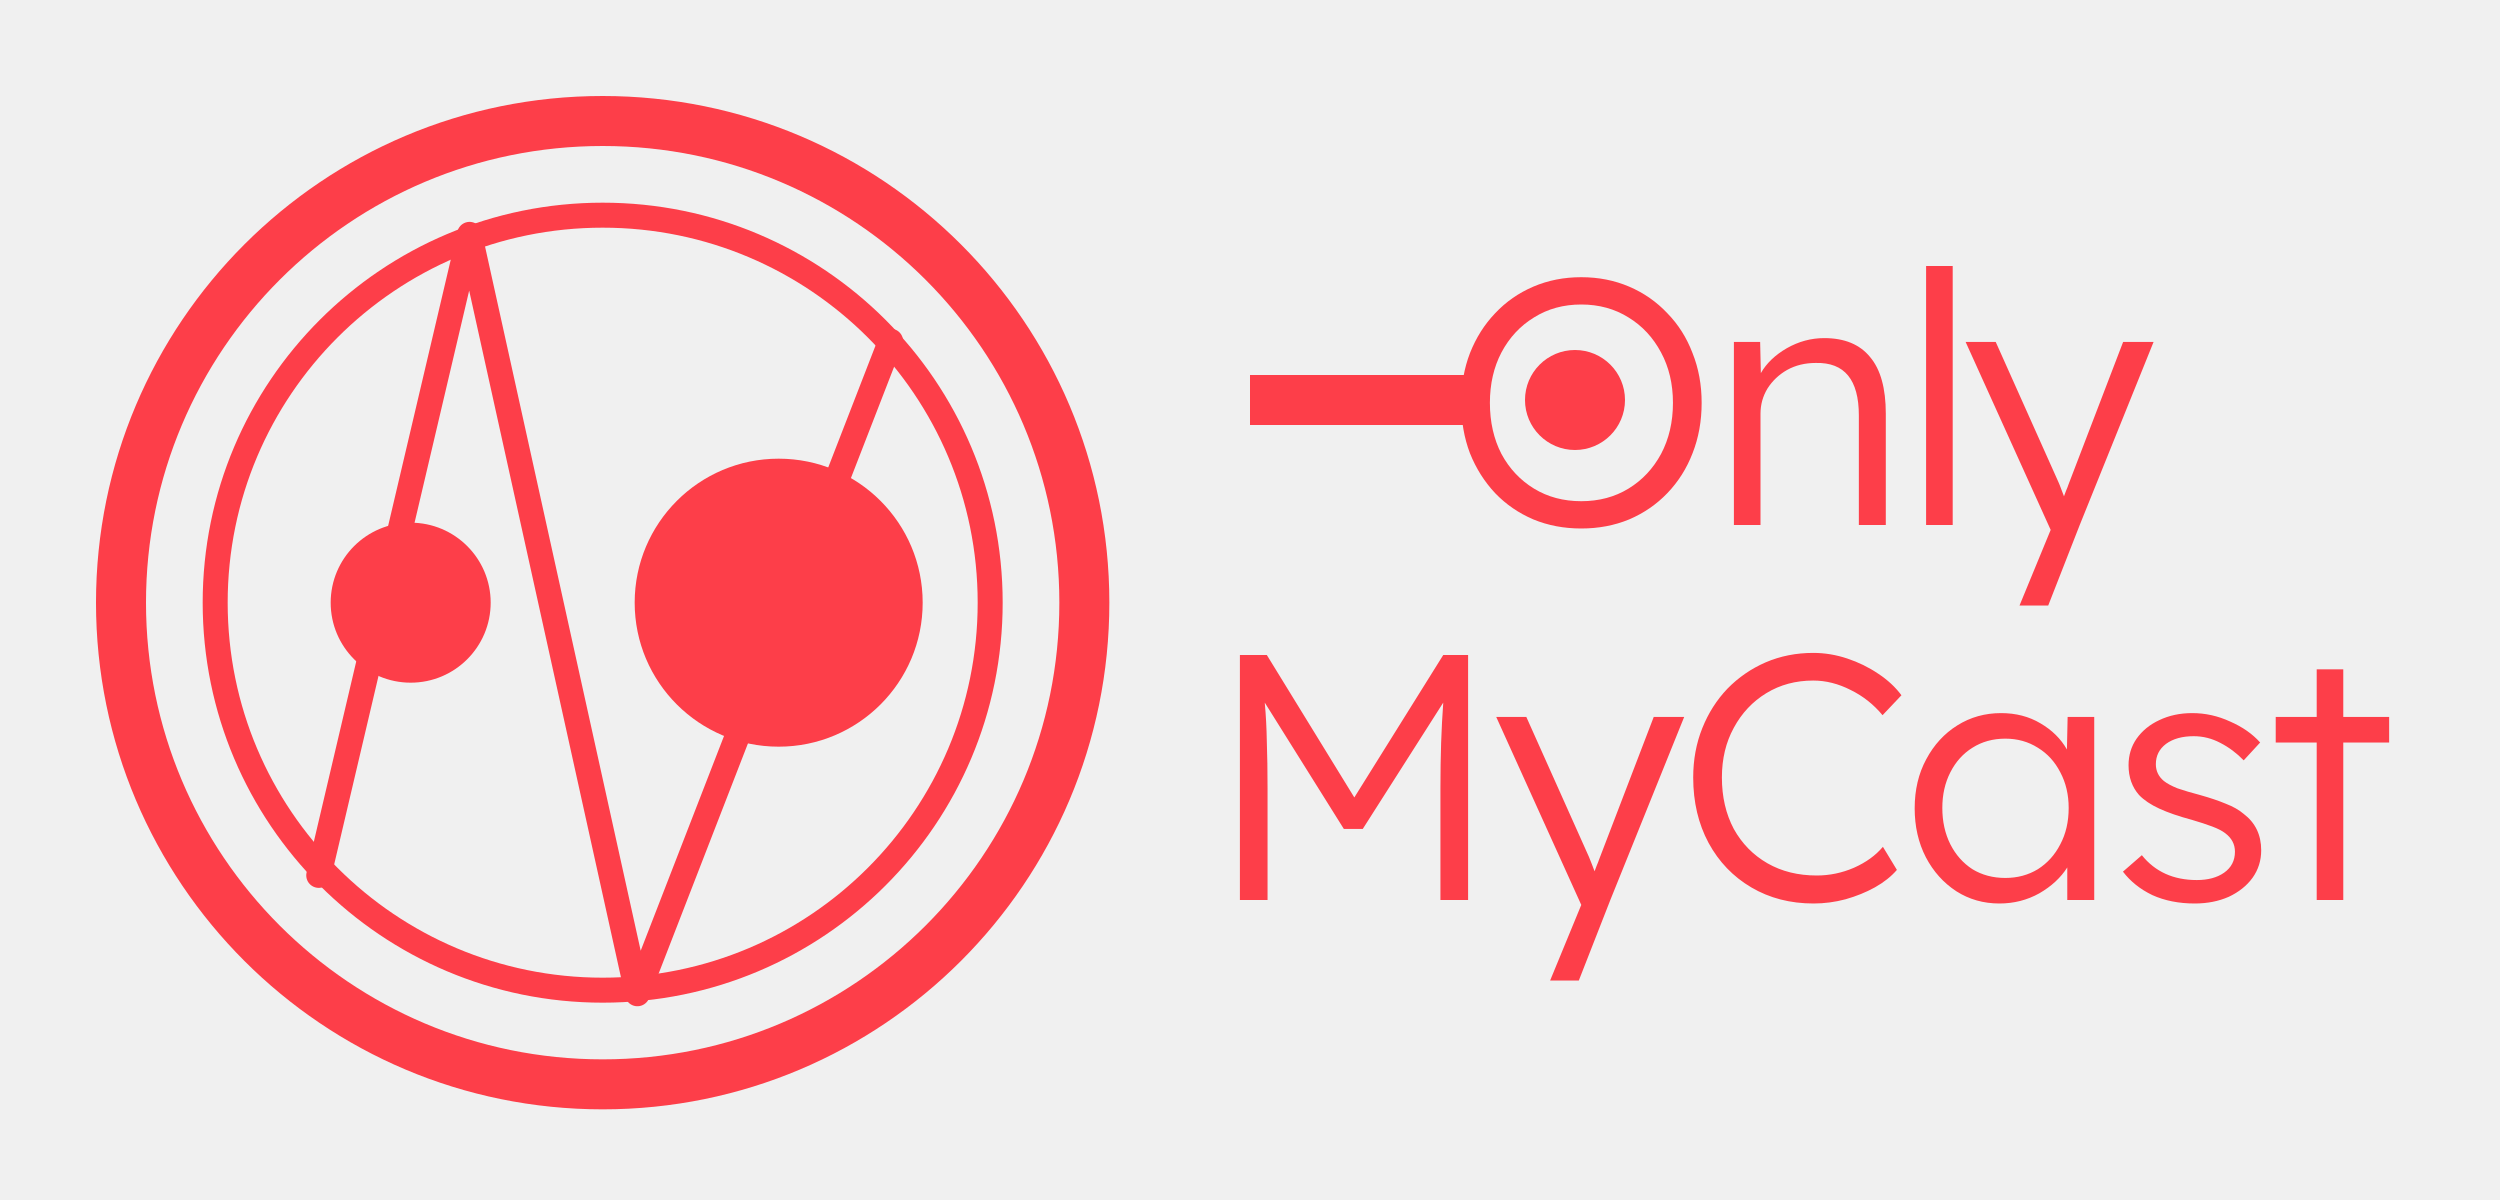
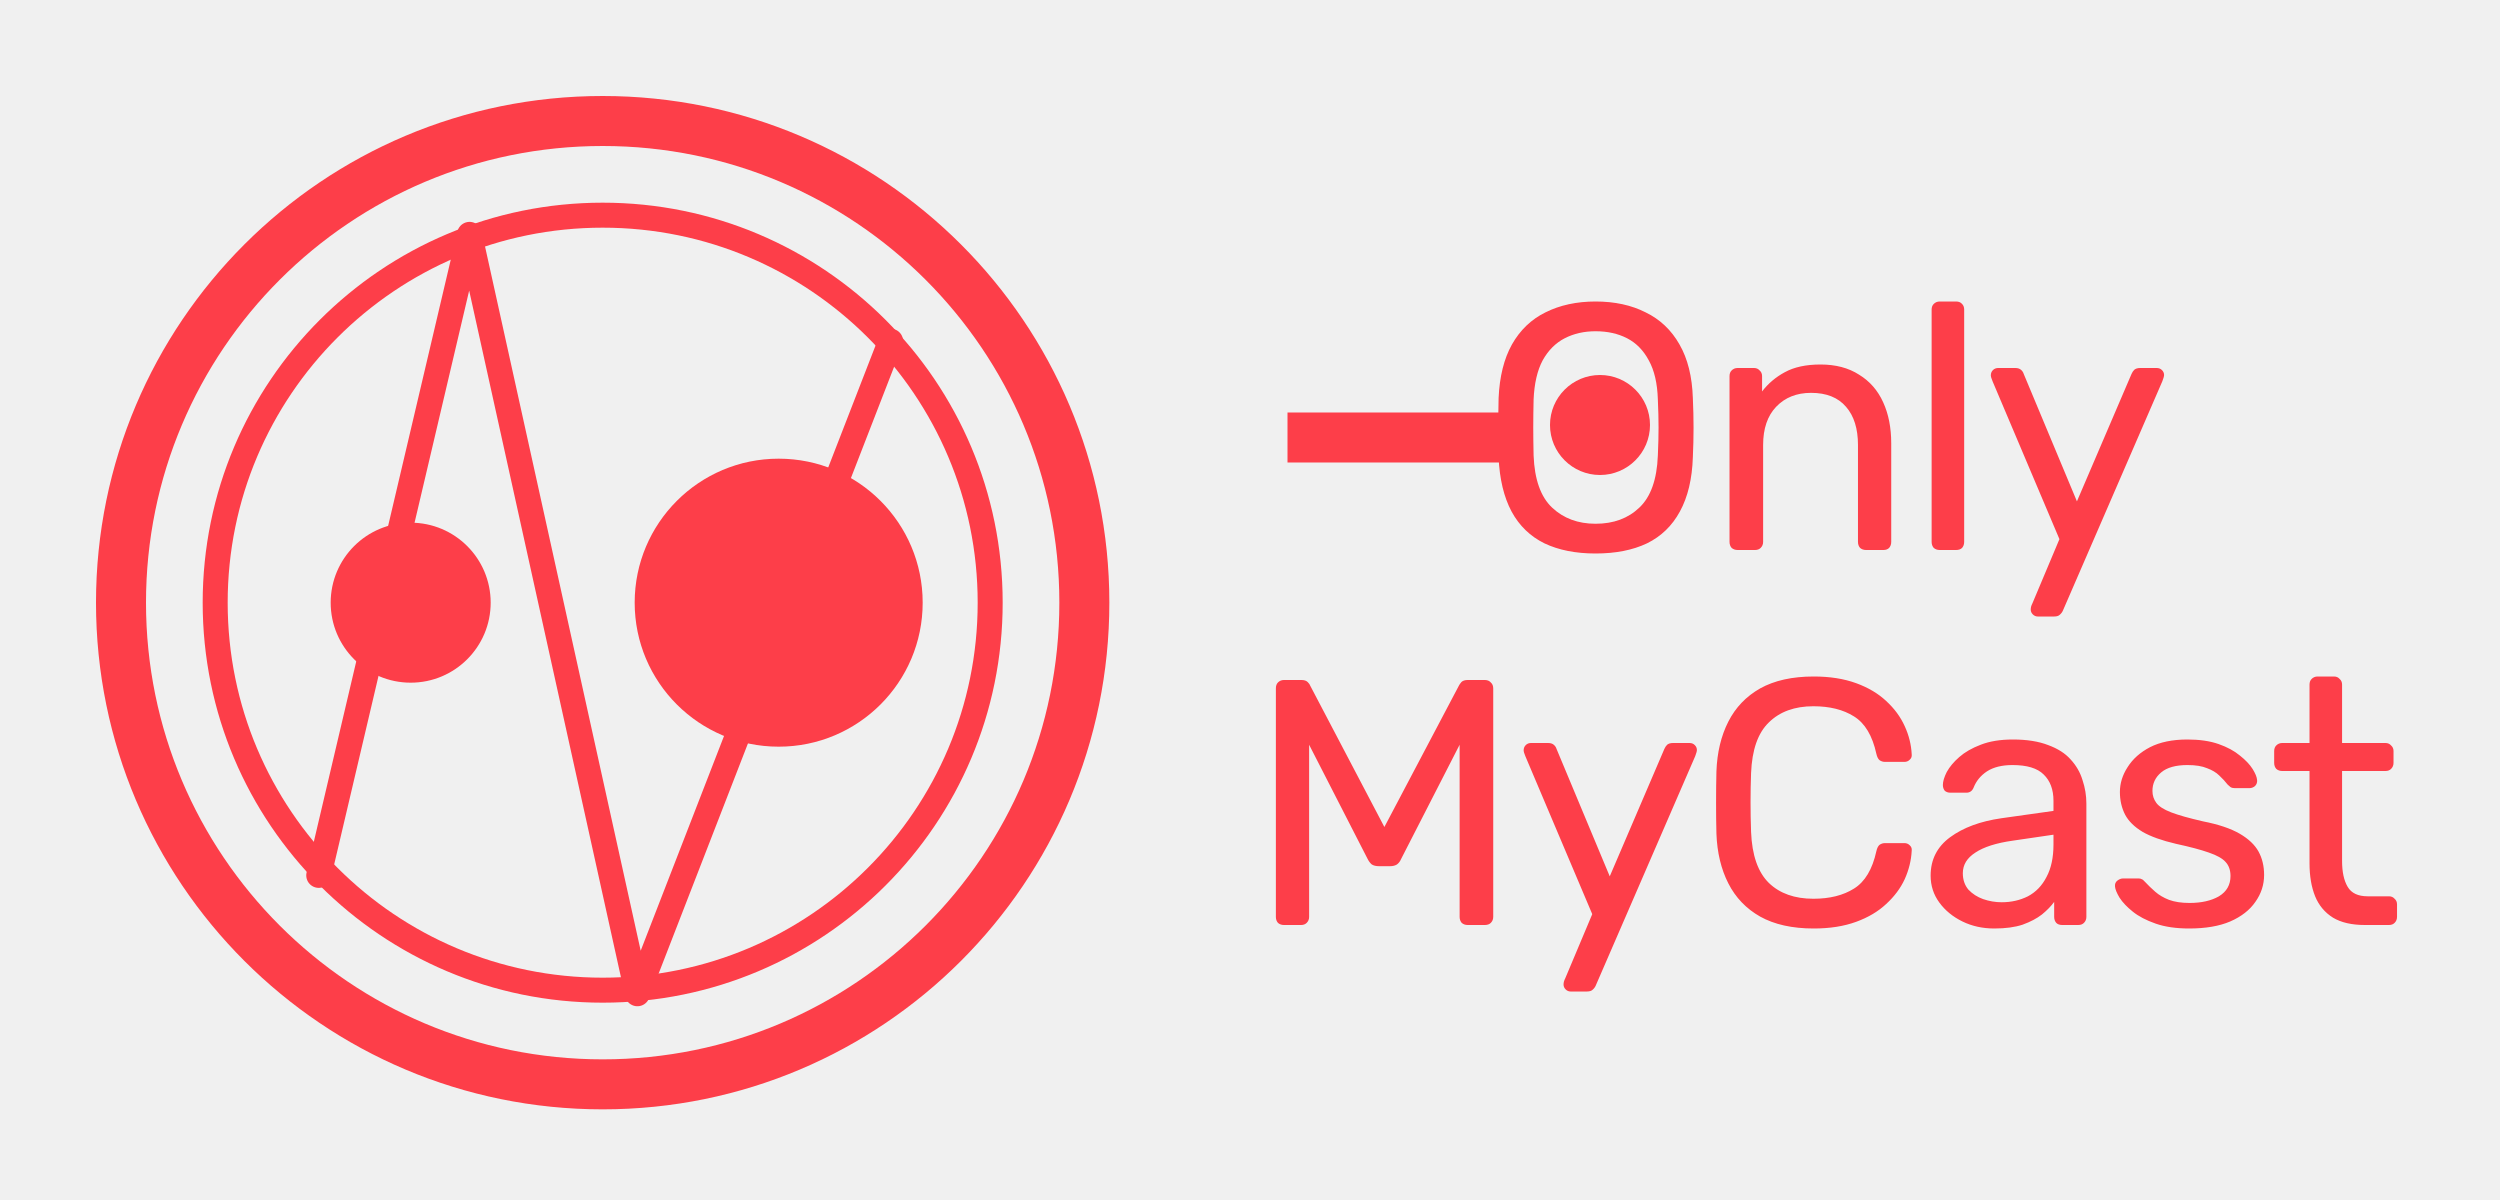
<svg xmlns="http://www.w3.org/2000/svg" width="100" height="48" viewBox="0 0 100 48" fill="none">
-   <g clip-path="url(#clip0)">
-     <circle cx="24.107" cy="24.107" r="19.267" stroke="#FD3E49" stroke-width="2" />
-     <circle cx="24.107" cy="24.107" r="15.5" stroke="#FD3E49" />
-     <path d="M12.75 35.015L18.782 9.375L25.496 39.75L35.625 13.648" stroke="#FD3E49" stroke-linecap="round" stroke-linejoin="round" />
-     <path d="M36.907 24.107C36.907 27.288 34.328 29.867 31.147 29.867C27.966 29.867 25.387 27.288 25.387 24.107C25.387 20.925 27.966 18.347 31.147 18.347C34.328 18.347 36.907 20.925 36.907 24.107Z" fill="#FD3E49" />
-     <circle cx="16.427" cy="24.107" r="3.2" fill="#FD3E49" />
-     <path d="M63.25 21.14C62.559 21.14 61.92 21.019 61.332 20.776C60.744 20.524 60.235 20.174 59.806 19.726C59.377 19.269 59.041 18.737 58.798 18.13C58.565 17.514 58.448 16.842 58.448 16.114C58.448 15.395 58.565 14.733 58.798 14.126C59.041 13.51 59.377 12.978 59.806 12.53C60.235 12.073 60.744 11.718 61.332 11.466C61.92 11.214 62.559 11.088 63.25 11.088C63.941 11.088 64.58 11.214 65.168 11.466C65.756 11.718 66.264 12.073 66.694 12.53C67.132 12.978 67.469 13.51 67.702 14.126C67.945 14.733 68.066 15.395 68.066 16.114C68.066 16.842 67.945 17.514 67.702 18.13C67.469 18.737 67.132 19.269 66.694 19.726C66.264 20.174 65.756 20.524 65.168 20.776C64.58 21.019 63.941 21.14 63.25 21.14ZM63.25 20.048C63.959 20.048 64.589 19.88 65.14 19.544C65.691 19.208 66.124 18.746 66.442 18.158C66.759 17.561 66.918 16.879 66.918 16.114C66.918 15.358 66.759 14.686 66.442 14.098C66.124 13.501 65.691 13.034 65.14 12.698C64.589 12.353 63.959 12.18 63.25 12.18C62.541 12.18 61.91 12.353 61.36 12.698C60.809 13.034 60.375 13.501 60.058 14.098C59.75 14.686 59.596 15.358 59.596 16.114C59.596 16.879 59.75 17.561 60.058 18.158C60.375 18.746 60.809 19.208 61.36 19.544C61.91 19.88 62.541 20.048 63.25 20.048ZM69.356 21V13.678H70.406L70.434 14.924C70.658 14.532 71.003 14.201 71.47 13.93C71.946 13.659 72.445 13.524 72.968 13.524C73.78 13.524 74.391 13.776 74.802 14.28C75.222 14.775 75.432 15.531 75.432 16.548V21H74.354V16.618C74.354 15.19 73.78 14.49 72.632 14.518C72.203 14.518 71.82 14.611 71.484 14.798C71.157 14.985 70.896 15.232 70.7 15.54C70.513 15.848 70.42 16.184 70.42 16.548V21H69.356ZM77.044 21V10.64H78.108V21H77.044ZM80.781 24.22L82.027 21.196L78.625 13.678H79.829L82.335 19.278C82.373 19.362 82.41 19.455 82.447 19.558C82.485 19.651 82.522 19.749 82.559 19.852C82.587 19.777 82.615 19.703 82.643 19.628C82.681 19.544 82.713 19.46 82.741 19.376L84.925 13.678H86.143L83.189 21L81.929 24.22H80.781ZM49.596 36V26.2H50.673L54.173 31.898L57.73 26.2H58.724V36H57.617V31.534C57.617 30.871 57.627 30.265 57.645 29.714C57.664 29.163 57.692 28.627 57.73 28.104L54.51 33.158H53.754L50.59 28.104C50.636 28.599 50.664 29.121 50.673 29.672C50.692 30.213 50.702 30.834 50.702 31.534V36H49.596ZM62.005 39.22L63.251 36.196L59.849 28.678H61.053L63.559 34.278C63.596 34.362 63.634 34.455 63.671 34.558C63.708 34.651 63.746 34.749 63.783 34.852C63.811 34.777 63.839 34.703 63.867 34.628C63.904 34.544 63.937 34.46 63.965 34.376L66.149 28.678H67.367L64.413 36L63.153 39.22H62.005ZM72.544 36.14C71.611 36.14 70.78 35.925 70.052 35.496C69.324 35.067 68.755 34.474 68.344 33.718C67.933 32.953 67.728 32.08 67.728 31.1C67.728 30.391 67.849 29.733 68.092 29.126C68.335 28.519 68.671 27.992 69.1 27.544C69.539 27.096 70.047 26.746 70.626 26.494C71.214 26.242 71.849 26.116 72.53 26.116C72.987 26.116 73.44 26.191 73.888 26.34C74.336 26.489 74.747 26.69 75.12 26.942C75.503 27.194 75.815 27.483 76.058 27.81L75.302 28.608C74.947 28.179 74.523 27.843 74.028 27.6C73.533 27.348 73.034 27.222 72.53 27.222C71.83 27.222 71.205 27.39 70.654 27.726C70.103 28.062 69.669 28.524 69.352 29.112C69.035 29.691 68.876 30.353 68.876 31.1C68.876 31.875 69.035 32.561 69.352 33.158C69.679 33.746 70.127 34.203 70.696 34.53C71.265 34.857 71.923 35.02 72.67 35.02C73.183 35.02 73.678 34.917 74.154 34.712C74.639 34.497 75.027 34.217 75.316 33.872L75.876 34.796C75.652 35.057 75.358 35.291 74.994 35.496C74.639 35.692 74.247 35.851 73.818 35.972C73.398 36.084 72.973 36.14 72.544 36.14ZM79.975 36.14C79.34 36.14 78.766 35.977 78.253 35.65C77.739 35.314 77.333 34.861 77.035 34.292C76.736 33.713 76.587 33.06 76.587 32.332C76.587 31.595 76.741 30.941 77.049 30.372C77.357 29.793 77.772 29.341 78.295 29.014C78.817 28.687 79.401 28.524 80.045 28.524C80.633 28.524 81.155 28.659 81.613 28.93C82.079 29.201 82.434 29.551 82.677 29.98L82.705 28.678H83.769V36H82.691V34.698C82.429 35.109 82.056 35.454 81.571 35.734C81.085 36.005 80.553 36.14 79.975 36.14ZM80.213 35.118C80.698 35.118 81.132 35.001 81.515 34.768C81.897 34.525 82.196 34.194 82.411 33.774C82.635 33.354 82.747 32.869 82.747 32.318C82.747 31.786 82.635 31.31 82.411 30.89C82.196 30.47 81.897 30.143 81.515 29.91C81.132 29.667 80.698 29.546 80.213 29.546C79.718 29.546 79.279 29.667 78.897 29.91C78.523 30.143 78.229 30.47 78.015 30.89C77.8 31.31 77.693 31.786 77.693 32.318C77.693 32.859 77.8 33.345 78.015 33.774C78.229 34.194 78.523 34.525 78.897 34.768C79.279 35.001 79.718 35.118 80.213 35.118ZM87.788 36.14C87.154 36.14 86.589 36.028 86.094 35.804C85.609 35.571 85.217 35.258 84.918 34.866L85.674 34.208C86.206 34.871 86.939 35.202 87.872 35.202C88.32 35.202 88.684 35.104 88.964 34.908C89.254 34.703 89.398 34.423 89.398 34.068C89.398 33.769 89.268 33.522 89.006 33.326C88.885 33.233 88.712 33.144 88.488 33.06C88.264 32.976 87.994 32.887 87.676 32.794C87.154 32.654 86.72 32.505 86.374 32.346C86.029 32.187 85.758 32.005 85.562 31.8C85.282 31.483 85.142 31.086 85.142 30.61C85.142 30.209 85.25 29.854 85.464 29.546C85.688 29.229 85.992 28.981 86.374 28.804C86.766 28.617 87.205 28.524 87.69 28.524C88.213 28.524 88.717 28.636 89.202 28.86C89.697 29.075 90.098 29.355 90.406 29.7L89.748 30.414C89.468 30.125 89.156 29.891 88.81 29.714C88.474 29.537 88.12 29.448 87.746 29.448C87.289 29.448 86.92 29.551 86.64 29.756C86.37 29.961 86.234 30.232 86.234 30.568C86.234 30.839 86.342 31.063 86.556 31.24C86.687 31.343 86.869 31.441 87.102 31.534C87.345 31.618 87.644 31.707 87.998 31.8C88.4 31.912 88.745 32.029 89.034 32.15C89.324 32.262 89.562 32.397 89.748 32.556C90.215 32.911 90.448 33.396 90.448 34.012C90.448 34.423 90.332 34.791 90.098 35.118C89.865 35.435 89.548 35.687 89.146 35.874C88.745 36.051 88.292 36.14 87.788 36.14ZM92.668 36V29.7H91.029V28.678H92.668V26.774H93.731V28.678H95.566V29.7H93.731V36H92.668Z" fill="#FD3E49" />
-     <path d="M59 16H50" stroke="#FD3E49" stroke-width="2" />
-     <circle cx="63" cy="16" r="2" fill="#FD3E49" />
+   <g clip-path="url(#clip0_328_2)">
+     <g clip-path="url(#clip1_328_2)">
+       <circle cx="24.107" cy="24.107" r="19.267" stroke="#FD3E49" stroke-width="2" />
+       <circle cx="24.107" cy="24.107" r="15.5" stroke="#FD3E49" />
+       <path d="M12.75 35.015L18.782 9.375L25.496 39.75L35.625 13.648" stroke="#FD3E49" stroke-linecap="round" stroke-linejoin="round" />
+       <path d="M36.907 24.107C36.907 27.288 34.328 29.867 31.147 29.867C27.966 29.867 25.387 27.288 25.387 24.107C25.387 20.925 27.966 18.347 31.147 18.347C34.328 18.347 36.907 20.925 36.907 24.107Z" fill="#FD3E49" />
+       <circle cx="16.427" cy="24.107" r="3.2" fill="#FD3E49" />
+     </g>
+     <path d="M63.822 22.14C63.029 22.14 62.347 22.005 61.778 21.734C61.209 21.454 60.77 21.029 60.462 20.46C60.154 19.881 59.981 19.158 59.944 18.29C59.935 17.879 59.93 17.487 59.93 17.114C59.93 16.731 59.935 16.335 59.944 15.924C59.981 15.065 60.159 14.351 60.476 13.782C60.803 13.203 61.251 12.774 61.82 12.494C62.399 12.205 63.066 12.06 63.822 12.06C64.587 12.06 65.255 12.205 65.824 12.494C66.403 12.774 66.855 13.203 67.182 13.782C67.509 14.351 67.686 15.065 67.714 15.924C67.733 16.335 67.742 16.731 67.742 17.114C67.742 17.487 67.733 17.879 67.714 18.29C67.686 19.158 67.513 19.881 67.196 20.46C66.888 21.029 66.449 21.454 65.88 21.734C65.311 22.005 64.625 22.14 63.822 22.14ZM63.822 20.95C64.541 20.95 65.124 20.735 65.572 20.306C66.029 19.877 66.277 19.181 66.314 18.22C66.333 17.8 66.342 17.427 66.342 17.1C66.342 16.764 66.333 16.391 66.314 15.98C66.295 15.336 66.174 14.813 65.95 14.412C65.735 14.011 65.446 13.717 65.082 13.53C64.718 13.343 64.298 13.25 63.822 13.25C63.365 13.25 62.954 13.343 62.59 13.53C62.226 13.717 61.932 14.011 61.708 14.412C61.493 14.813 61.372 15.336 61.344 15.98C61.335 16.391 61.33 16.764 61.33 17.1C61.33 17.427 61.335 17.8 61.344 18.22C61.381 19.181 61.629 19.877 62.086 20.306C62.543 20.735 63.122 20.95 63.822 20.95ZM69.503 22C69.409 22 69.33 21.972 69.265 21.916C69.209 21.851 69.181 21.771 69.181 21.678V15.042C69.181 14.949 69.209 14.874 69.265 14.818C69.33 14.753 69.409 14.72 69.503 14.72H70.161C70.254 14.72 70.329 14.753 70.385 14.818C70.45 14.874 70.483 14.949 70.483 15.042V15.658C70.725 15.341 71.029 15.084 71.393 14.888C71.766 14.683 72.242 14.58 72.821 14.58C73.427 14.58 73.941 14.715 74.361 14.986C74.79 15.247 75.112 15.616 75.327 16.092C75.541 16.559 75.649 17.105 75.649 17.73V21.678C75.649 21.771 75.621 21.851 75.565 21.916C75.509 21.972 75.434 22 75.341 22H74.641C74.547 22 74.468 21.972 74.403 21.916C74.347 21.851 74.319 21.771 74.319 21.678V17.8C74.319 17.147 74.16 16.638 73.843 16.274C73.525 15.901 73.059 15.714 72.443 15.714C71.864 15.714 71.397 15.901 71.043 16.274C70.697 16.638 70.525 17.147 70.525 17.8V21.678C70.525 21.771 70.492 21.851 70.427 21.916C70.371 21.972 70.296 22 70.203 22H69.503ZM77.587 22C77.493 22 77.414 21.972 77.349 21.916C77.293 21.851 77.265 21.771 77.265 21.678V12.382C77.265 12.289 77.293 12.214 77.349 12.158C77.414 12.093 77.493 12.06 77.587 12.06H78.245C78.347 12.06 78.427 12.093 78.483 12.158C78.539 12.214 78.567 12.289 78.567 12.382V21.678C78.567 21.771 78.539 21.851 78.483 21.916C78.427 21.972 78.347 22 78.245 22H77.587ZM81.509 24.66C81.434 24.66 81.369 24.632 81.313 24.576C81.257 24.52 81.229 24.455 81.229 24.38C81.229 24.343 81.234 24.305 81.243 24.268C81.252 24.231 81.271 24.184 81.299 24.128L82.377 21.566L79.703 15.252C79.656 15.14 79.633 15.061 79.633 15.014C79.633 14.93 79.661 14.86 79.717 14.804C79.773 14.748 79.843 14.72 79.927 14.72H80.613C80.706 14.72 80.781 14.743 80.837 14.79C80.893 14.837 80.93 14.893 80.949 14.958L83.077 20.054L85.261 14.958C85.289 14.893 85.326 14.837 85.373 14.79C85.429 14.743 85.508 14.72 85.611 14.72H86.269C86.353 14.72 86.423 14.748 86.479 14.804C86.535 14.86 86.563 14.925 86.563 15C86.563 15.047 86.54 15.131 86.493 15.252L82.517 24.422C82.489 24.487 82.447 24.543 82.391 24.59C82.344 24.637 82.27 24.66 82.167 24.66H81.509ZM51.357 37C51.263 37 51.184 36.972 51.119 36.916C51.063 36.851 51.035 36.771 51.035 36.678V27.536C51.035 27.433 51.063 27.354 51.119 27.298C51.184 27.233 51.263 27.2 51.357 27.2H52.057C52.169 27.2 52.253 27.228 52.309 27.284C52.365 27.34 52.397 27.387 52.407 27.424L55.375 33.08L58.357 27.424C58.375 27.387 58.408 27.34 58.455 27.284C58.511 27.228 58.595 27.2 58.707 27.2H59.393C59.495 27.2 59.575 27.233 59.631 27.298C59.696 27.354 59.729 27.433 59.729 27.536V36.678C59.729 36.771 59.696 36.851 59.631 36.916C59.575 36.972 59.495 37 59.393 37H58.707C58.613 37 58.534 36.972 58.469 36.916C58.413 36.851 58.385 36.771 58.385 36.678V29.79L56.047 34.354C56.009 34.447 55.953 34.522 55.879 34.578C55.804 34.625 55.711 34.648 55.599 34.648H55.165C55.043 34.648 54.945 34.625 54.871 34.578C54.805 34.522 54.749 34.447 54.703 34.354L52.365 29.79V36.678C52.365 36.771 52.332 36.851 52.267 36.916C52.211 36.972 52.136 37 52.043 37H51.357ZM62.822 39.66C62.747 39.66 62.682 39.632 62.626 39.576C62.57 39.52 62.542 39.455 62.542 39.38C62.542 39.343 62.547 39.305 62.556 39.268C62.565 39.231 62.584 39.184 62.612 39.128L63.69 36.566L61.016 30.252C60.969 30.14 60.946 30.061 60.946 30.014C60.946 29.93 60.974 29.86 61.03 29.804C61.086 29.748 61.156 29.72 61.24 29.72H61.926C62.019 29.72 62.094 29.743 62.15 29.79C62.206 29.837 62.243 29.893 62.262 29.958L64.39 35.054L66.574 29.958C66.602 29.893 66.639 29.837 66.686 29.79C66.742 29.743 66.821 29.72 66.924 29.72H67.582C67.666 29.72 67.736 29.748 67.792 29.804C67.848 29.86 67.876 29.925 67.876 30C67.876 30.047 67.853 30.131 67.806 30.252L63.83 39.422C63.802 39.487 63.76 39.543 63.704 39.59C63.657 39.637 63.583 39.66 63.48 39.66H62.822ZM72.549 37.14C71.69 37.14 70.976 36.981 70.407 36.664C69.847 36.347 69.422 35.903 69.133 35.334C68.843 34.765 68.685 34.102 68.657 33.346C68.647 32.963 68.643 32.553 68.643 32.114C68.643 31.675 68.647 31.255 68.657 30.854C68.685 30.098 68.843 29.435 69.133 28.866C69.422 28.297 69.847 27.853 70.407 27.536C70.976 27.219 71.69 27.06 72.549 27.06C73.193 27.06 73.757 27.149 74.243 27.326C74.728 27.503 75.129 27.741 75.447 28.04C75.773 28.339 76.021 28.675 76.189 29.048C76.357 29.412 76.45 29.79 76.469 30.182C76.478 30.266 76.45 30.336 76.385 30.392C76.329 30.448 76.259 30.476 76.175 30.476H75.405C75.321 30.476 75.246 30.453 75.181 30.406C75.125 30.359 75.083 30.275 75.055 30.154C74.896 29.426 74.597 28.927 74.159 28.656C73.729 28.385 73.188 28.25 72.535 28.25C71.788 28.25 71.195 28.465 70.757 28.894C70.318 29.314 70.08 29.991 70.043 30.924C70.015 31.689 70.015 32.473 70.043 33.276C70.08 34.209 70.318 34.891 70.757 35.32C71.195 35.74 71.788 35.95 72.535 35.95C73.188 35.95 73.729 35.815 74.159 35.544C74.597 35.273 74.896 34.774 75.055 34.046C75.083 33.925 75.125 33.841 75.181 33.794C75.246 33.747 75.321 33.724 75.405 33.724H76.175C76.259 33.724 76.329 33.752 76.385 33.808C76.45 33.864 76.478 33.934 76.469 34.018C76.45 34.41 76.357 34.793 76.189 35.166C76.021 35.53 75.773 35.861 75.447 36.16C75.129 36.459 74.728 36.697 74.243 36.874C73.757 37.051 73.193 37.14 72.549 37.14ZM79.773 37.14C79.306 37.14 78.882 37.047 78.499 36.86C78.116 36.673 77.808 36.421 77.575 36.104C77.342 35.787 77.225 35.427 77.225 35.026C77.225 34.382 77.486 33.869 78.009 33.486C78.532 33.103 79.213 32.851 80.053 32.73L82.139 32.436V32.03C82.139 31.582 82.008 31.232 81.747 30.98C81.495 30.728 81.08 30.602 80.501 30.602C80.081 30.602 79.74 30.686 79.479 30.854C79.227 31.022 79.05 31.237 78.947 31.498C78.891 31.638 78.793 31.708 78.653 31.708H78.023C77.92 31.708 77.841 31.68 77.785 31.624C77.738 31.559 77.715 31.484 77.715 31.4C77.715 31.26 77.766 31.087 77.869 30.882C77.981 30.677 78.149 30.476 78.373 30.28C78.597 30.084 78.882 29.921 79.227 29.79C79.582 29.65 80.011 29.58 80.515 29.58C81.075 29.58 81.546 29.655 81.929 29.804C82.312 29.944 82.61 30.135 82.825 30.378C83.049 30.621 83.208 30.896 83.301 31.204C83.404 31.512 83.455 31.825 83.455 32.142V36.678C83.455 36.771 83.422 36.851 83.357 36.916C83.301 36.972 83.226 37 83.133 37H82.489C82.386 37 82.307 36.972 82.251 36.916C82.195 36.851 82.167 36.771 82.167 36.678V36.076C82.046 36.244 81.882 36.412 81.677 36.58C81.472 36.739 81.215 36.874 80.907 36.986C80.599 37.089 80.221 37.14 79.773 37.14ZM80.067 36.09C80.45 36.09 80.8 36.011 81.117 35.852C81.434 35.684 81.682 35.427 81.859 35.082C82.046 34.737 82.139 34.303 82.139 33.78V33.388L80.515 33.626C79.852 33.719 79.353 33.878 79.017 34.102C78.681 34.317 78.513 34.592 78.513 34.928C78.513 35.189 78.588 35.409 78.737 35.586C78.896 35.754 79.092 35.88 79.325 35.964C79.568 36.048 79.815 36.09 80.067 36.09ZM87.568 37.14C87.045 37.14 86.597 37.075 86.224 36.944C85.85 36.813 85.547 36.655 85.314 36.468C85.08 36.281 84.903 36.095 84.782 35.908C84.67 35.721 84.609 35.572 84.6 35.46C84.59 35.357 84.623 35.278 84.698 35.222C84.772 35.166 84.847 35.138 84.922 35.138H85.538C85.594 35.138 85.636 35.147 85.664 35.166C85.701 35.175 85.748 35.213 85.804 35.278C85.925 35.409 86.06 35.539 86.21 35.67C86.359 35.801 86.541 35.908 86.756 35.992C86.98 36.076 87.255 36.118 87.582 36.118C88.058 36.118 88.45 36.029 88.758 35.852C89.066 35.665 89.22 35.395 89.22 35.04C89.22 34.807 89.154 34.62 89.024 34.48C88.902 34.34 88.678 34.214 88.352 34.102C88.034 33.99 87.596 33.873 87.036 33.752C86.476 33.621 86.032 33.463 85.706 33.276C85.379 33.08 85.146 32.851 85.006 32.59C84.866 32.319 84.796 32.016 84.796 31.68C84.796 31.335 84.898 31.003 85.104 30.686C85.309 30.359 85.608 30.093 86 29.888C86.401 29.683 86.9 29.58 87.498 29.58C87.983 29.58 88.398 29.641 88.744 29.762C89.089 29.883 89.374 30.037 89.598 30.224C89.822 30.401 89.99 30.579 90.102 30.756C90.214 30.933 90.274 31.083 90.284 31.204C90.293 31.297 90.265 31.377 90.2 31.442C90.134 31.498 90.06 31.526 89.976 31.526H89.388C89.322 31.526 89.266 31.512 89.22 31.484C89.182 31.456 89.145 31.423 89.108 31.386C89.014 31.265 88.902 31.143 88.772 31.022C88.65 30.901 88.487 30.803 88.282 30.728C88.086 30.644 87.824 30.602 87.498 30.602C87.031 30.602 86.681 30.7 86.448 30.896C86.214 31.092 86.098 31.339 86.098 31.638C86.098 31.815 86.149 31.974 86.252 32.114C86.354 32.254 86.55 32.38 86.84 32.492C87.129 32.604 87.558 32.725 88.128 32.856C88.744 32.977 89.229 33.141 89.584 33.346C89.938 33.551 90.19 33.789 90.34 34.06C90.489 34.331 90.564 34.643 90.564 34.998C90.564 35.39 90.447 35.749 90.214 36.076C89.99 36.403 89.654 36.664 89.206 36.86C88.767 37.047 88.221 37.14 87.568 37.14ZM94.593 37C94.07 37 93.645 36.902 93.319 36.706C92.992 36.501 92.754 36.216 92.605 35.852C92.455 35.479 92.381 35.04 92.381 34.536V30.84H91.289C91.195 30.84 91.116 30.812 91.051 30.756C90.995 30.691 90.967 30.611 90.967 30.518V30.042C90.967 29.949 90.995 29.874 91.051 29.818C91.116 29.753 91.195 29.72 91.289 29.72H92.381V27.382C92.381 27.289 92.409 27.214 92.465 27.158C92.53 27.093 92.609 27.06 92.703 27.06H93.361C93.454 27.06 93.529 27.093 93.585 27.158C93.65 27.214 93.683 27.289 93.683 27.382V29.72H95.419C95.512 29.72 95.587 29.753 95.643 29.818C95.708 29.874 95.741 29.949 95.741 30.042V30.518C95.741 30.611 95.708 30.691 95.643 30.756C95.587 30.812 95.512 30.84 95.419 30.84H93.683V34.438C93.683 34.877 93.757 35.222 93.907 35.474C94.056 35.726 94.322 35.852 94.705 35.852H95.559C95.652 35.852 95.727 35.885 95.783 35.95C95.848 36.006 95.881 36.081 95.881 36.174V36.678C95.881 36.771 95.848 36.851 95.783 36.916C95.727 36.972 95.652 37 95.559 37H94.593Z" fill="#FD3E49" />
+     <path d="M60.5 17.5H51.5" stroke="#FD3E49" stroke-width="2" />
+     <circle cx="64" cy="17" r="2" fill="#FD3E49" />
  </g>
  <defs>
-     <clipPath id="clip0">
+     <clipPath id="clip0_328_2">
      <rect width="100" height="48" fill="white" />
+     </clipPath>
+     <clipPath id="clip1_328_2">
+       <rect width="48" height="48" fill="white" />
    </clipPath>
  </defs>
</svg>
